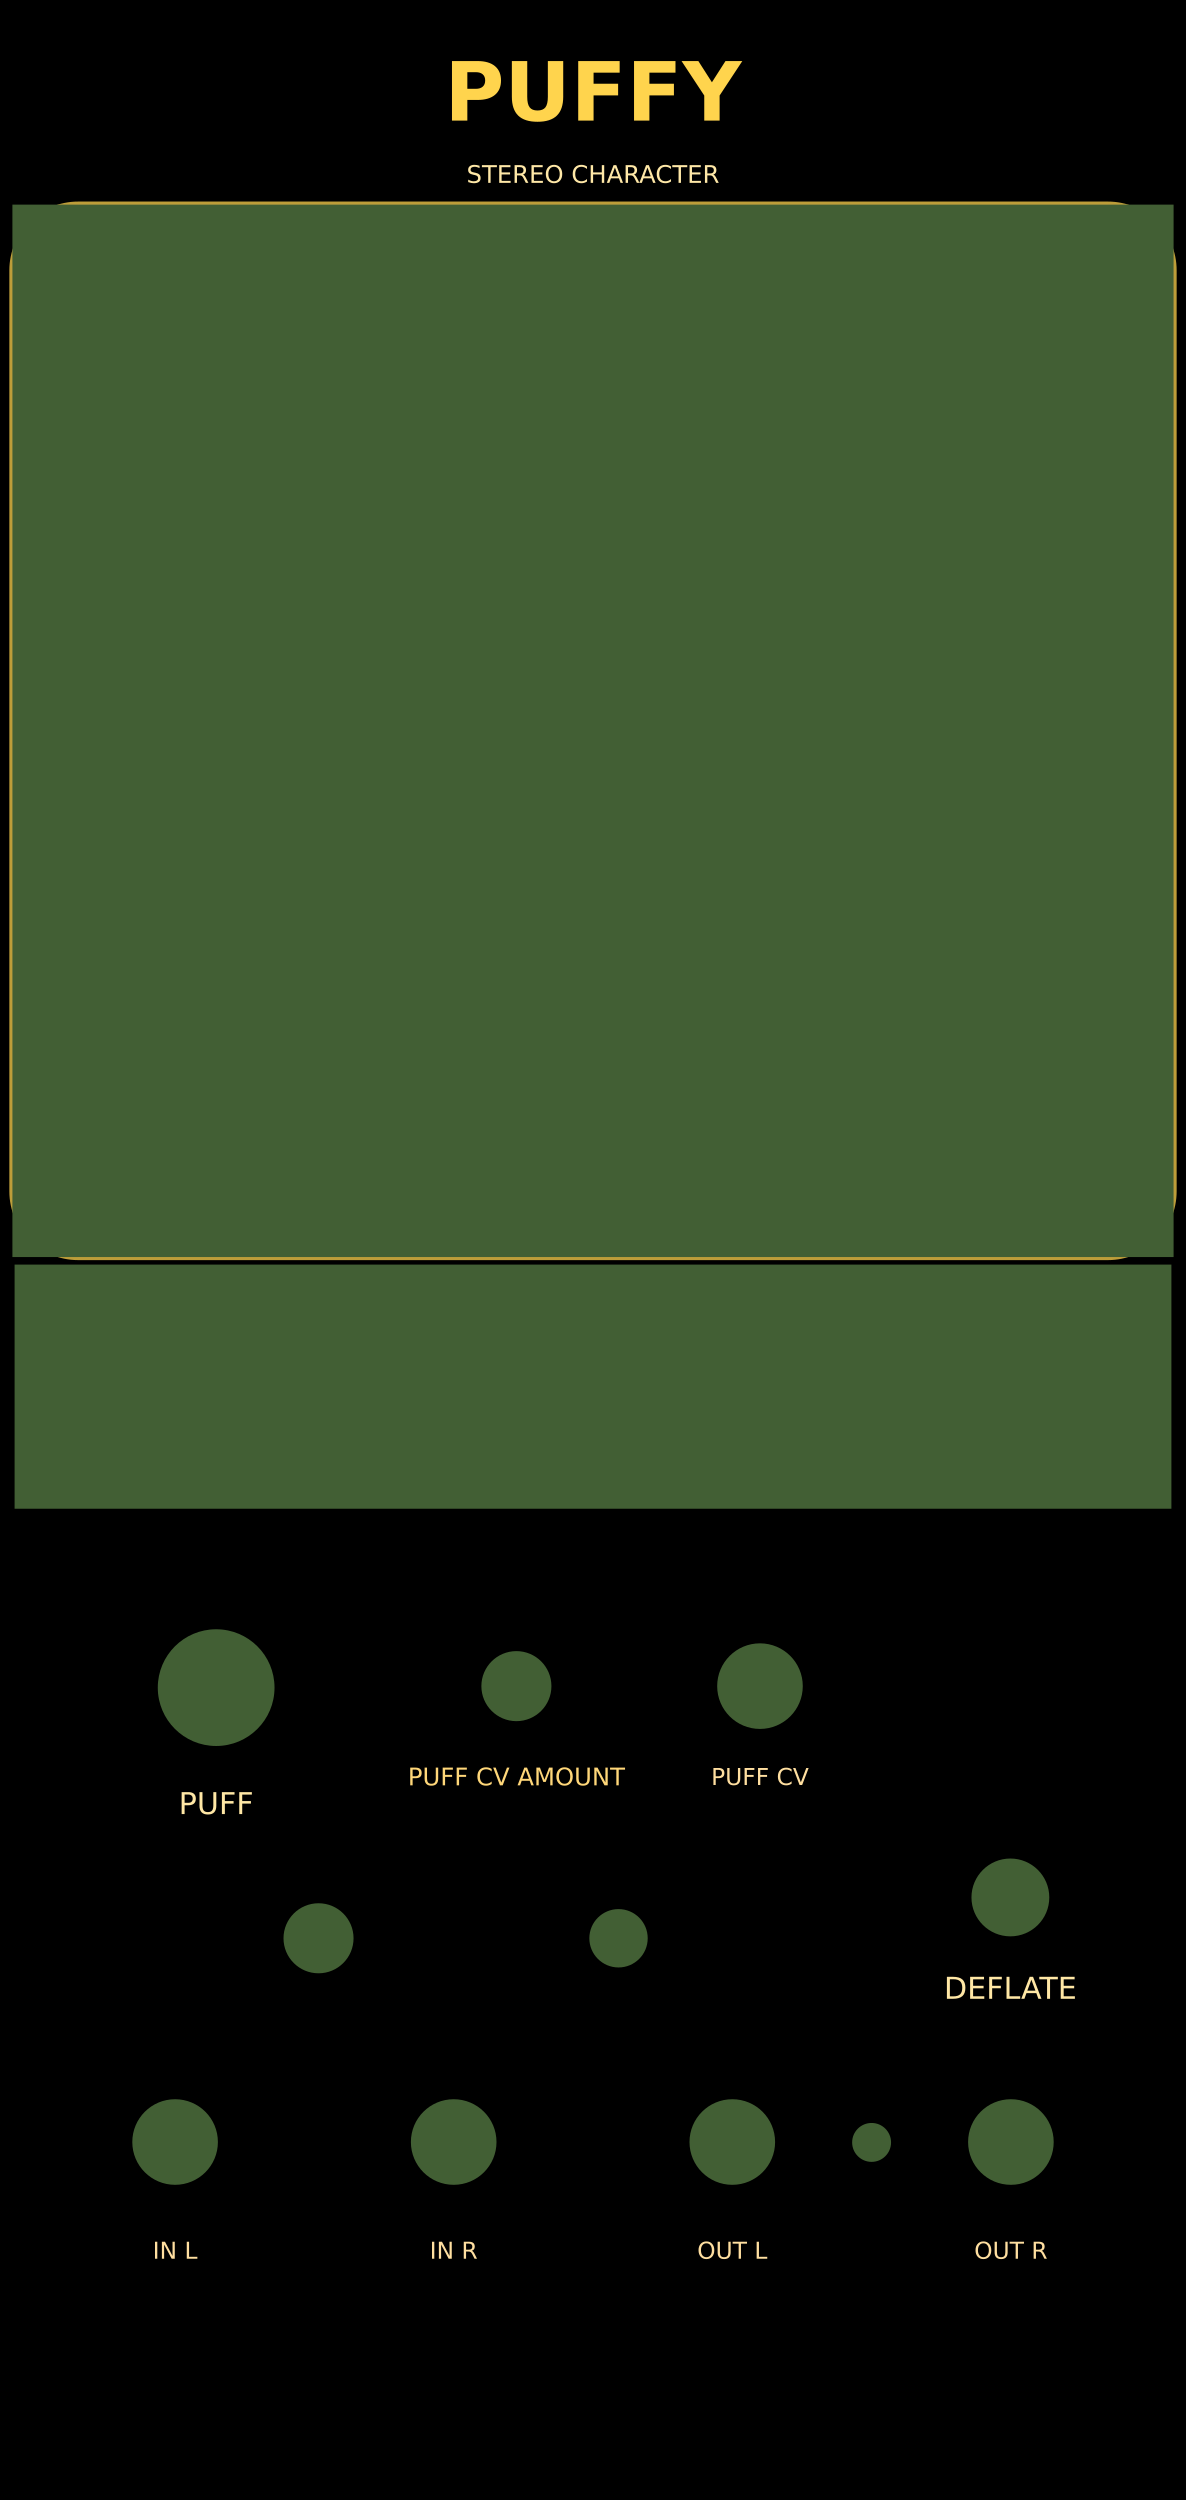
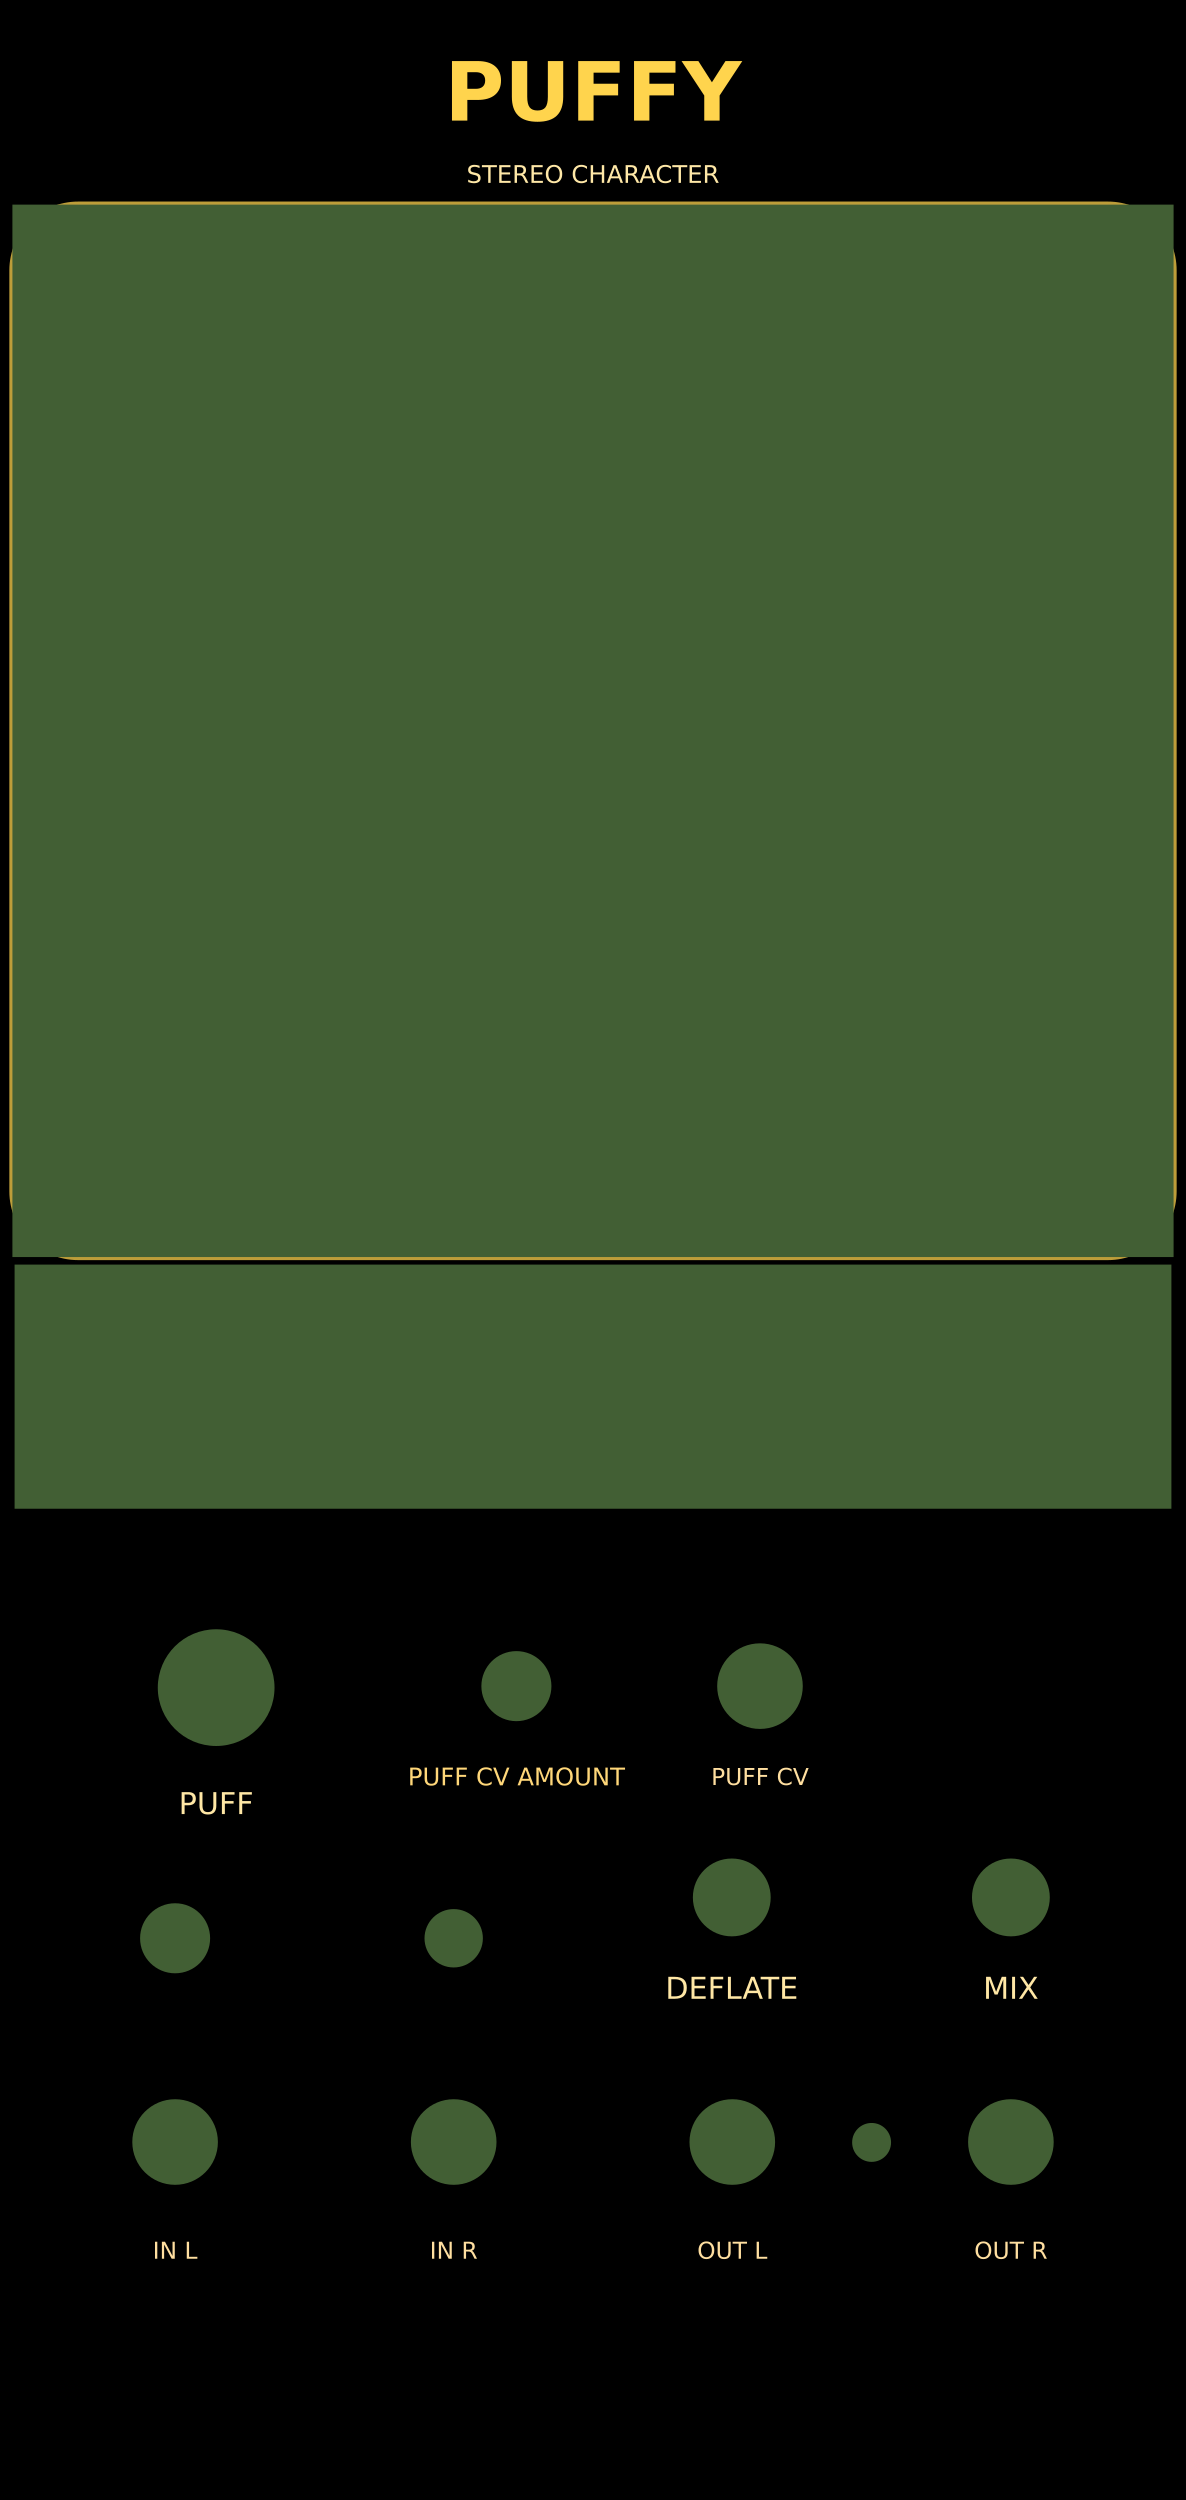
<svg xmlns="http://www.w3.org/2000/svg" width="60.96mm" height="128.5mm" viewBox="0 0 6096 12850" version="1.1" id="svg21">
  <defs id="defs8">
    <linearGradient id="panel" x1="0" y1="0" x2="0" y2="1">
      <stop offset="0" stop-color="#24140b" id="stop1" />
      <stop offset="0.48" stop-color="#100b13" id="stop2" />
      <stop offset="1" stop-color="#050711" id="stop3" />
    </linearGradient>
    <linearGradient id="gold" x1="0" y1="0" x2="1" y2="1">
      <stop offset="0" stop-color="#fff3b1" id="stop4" />
      <stop offset="0.42" stop-color="#ffd44d" id="stop5" />
      <stop offset="1" stop-color="#ff9f08" id="stop6" />
    </linearGradient>
    <linearGradient id="viewport" x1="0" y1="0" x2="1" y2="1">
      <stop offset="0" stop-color="#1f192c" id="stop7" />
      <stop offset="1" stop-color="#0f0d17" id="stop8" />
    </linearGradient>
  </defs>
  <rect width="6096" height="12850" fill="url(#panel)" id="rect8" style="display:inline;fill:#000000;fill-opacity:1" x="0" y="0" />
  <text x="3048" y="620" text-anchor="middle" font-family="DejaVu Sans, sans-serif" font-size="420" font-weight="bold" fill="#ffd44d" id="text10">PUFFY</text>
  <text x="3048" y="940" text-anchor="middle" font-family="DejaVu Sans, sans-serif" font-size="125" fill="#ffe8a7" id="text11">STEREO CHARACTER</text>
  <rect x="63.778" y="1051.778" width="5968.445" height="5409.466" rx="338.092" fill="url(#viewport)" stroke="#ffd44d" stroke-opacity="0.74" stroke-width="31.555" id="puffy_border" style="display:inline;fill:#1f192c;fill-opacity:1" />
  <text x="1111.021" y="9324.397" text-anchor="middle" font-family="'DejaVu Sans', sans-serif" font-size="155px" fill="#ffe7a5" id="text13">PUFF</text>
-   <text x="5193.351" y="10273.795" text-anchor="middle" font-family="'DejaVu Sans', sans-serif" font-size="155px" fill="#ffe7a5" id="text14">DEFLATE</text>
+   <text x="3761.351" y="10273.795" text-anchor="middle" font-family="'DejaVu Sans', sans-serif" font-size="155px" fill="#ffe7a5" id="text14">DEFLATE</text>
+   <text x="5196" y="10273.795" text-anchor="middle" font-family="'DejaVu Sans', sans-serif" font-size="155px" fill="#ffe7a5" id="mix_label">MIX</text>
  <text x="2654.298" y="9176.714" text-anchor="middle" font-family="'DejaVu Sans', sans-serif" font-size="125px" fill="#ffd779" id="text15">PUFF CV AMOUNT</text>
  <text x="3906.298" y="9174.894" text-anchor="middle" font-family="'DejaVu Sans', sans-serif" font-size="120px" fill="#ffdfa0" id="text17">PUFF CV</text>
  <text x="900" y="11610" text-anchor="middle" font-family="DejaVu Sans, sans-serif" font-size="120" fill="#ffdfa0" id="text18">IN L</text>
  <text x="2332" y="11610" text-anchor="middle" font-family="DejaVu Sans, sans-serif" font-size="120" fill="#ffdfa0" id="text19">IN R</text>
  <text x="3764" y="11610" text-anchor="middle" font-family="DejaVu Sans, sans-serif" font-size="120" fill="#ffdfa0" id="text20">OUT L</text>
  <text x="5196" y="11610" text-anchor="middle" font-family="DejaVu Sans, sans-serif" font-size="120" fill="#ffdfa0" id="text21">OUT R</text>
  <g id="components" opacity="0" style="display:inline;opacity:1">
    <rect id="fish_rect" x="63.778" y="1051.778" width="5968.445" height="5409.466" style="fill:#425f34;fill-opacity:1;stroke-width:1.127" />
    <rect id="transfer_preview_rect" x="75" y="6500" width="5946" height="1254.9" style="fill:#425f34;fill-opacity:1;stroke-width:1.318" />
-     <circle id="character_param" cx="1637.234" cy="9962.74" r="180" style="fill:#425f34;fill-opacity:1" />
-     <circle id="character_readout" cx="3179.234" cy="9962.74" r="150" style="fill:#425f34;fill-opacity:1;stroke-width:15" />
+     <circle id="character_param" cx="900" cy="9962.74" r="180" style="fill:#425f34;fill-opacity:1" />
+     <circle id="character_readout" cx="2332" cy="9962.74" r="150" style="fill:#425f34;fill-opacity:1;stroke-width:15" />
    <circle id="puff_param" cx="1111.021" cy="8674.4" r="300" style="fill:#425f34;fill-opacity:1" />
-     <circle id="deflate_param" cx="5193.351" cy="9752.825" r="200" style="fill:#425f34;fill-opacity:1" />
+     <circle id="deflate_param" cx="3761.351" cy="9752.825" r="200" style="fill:#425f34;fill-opacity:1" />
+     <circle id="mix_param" cx="5196" cy="9752.825" r="200" style="fill:#425f34;fill-opacity:1" />
    <circle id="puff_cv_amount_param" cx="2654.298" cy="8666.74" r="180" style="fill:#425f34;fill-opacity:1" />
    <circle id="input_l" cx="900" cy="11010" r="220" style="fill:#425f34;fill-opacity:1" />
    <circle id="input_r" cx="2332" cy="11010" r="220" style="fill:#425f34;fill-opacity:1" />
    <circle id="puff_cv_input" cx="3906.298" cy="8666.74" r="220" style="fill:#425f34;fill-opacity:1" />
    <circle id="output_l" cx="3764" cy="11010" r="220" style="fill:#425f34;fill-opacity:1" />
    <circle id="output_r" cx="5196" cy="11010" r="220" style="fill:#425f34;fill-opacity:1" />
    <circle id="limit_light" cx="4480" cy="11012.043" r="100" style="fill:#425f34;fill-opacity:1" />
  </g>
</svg>
